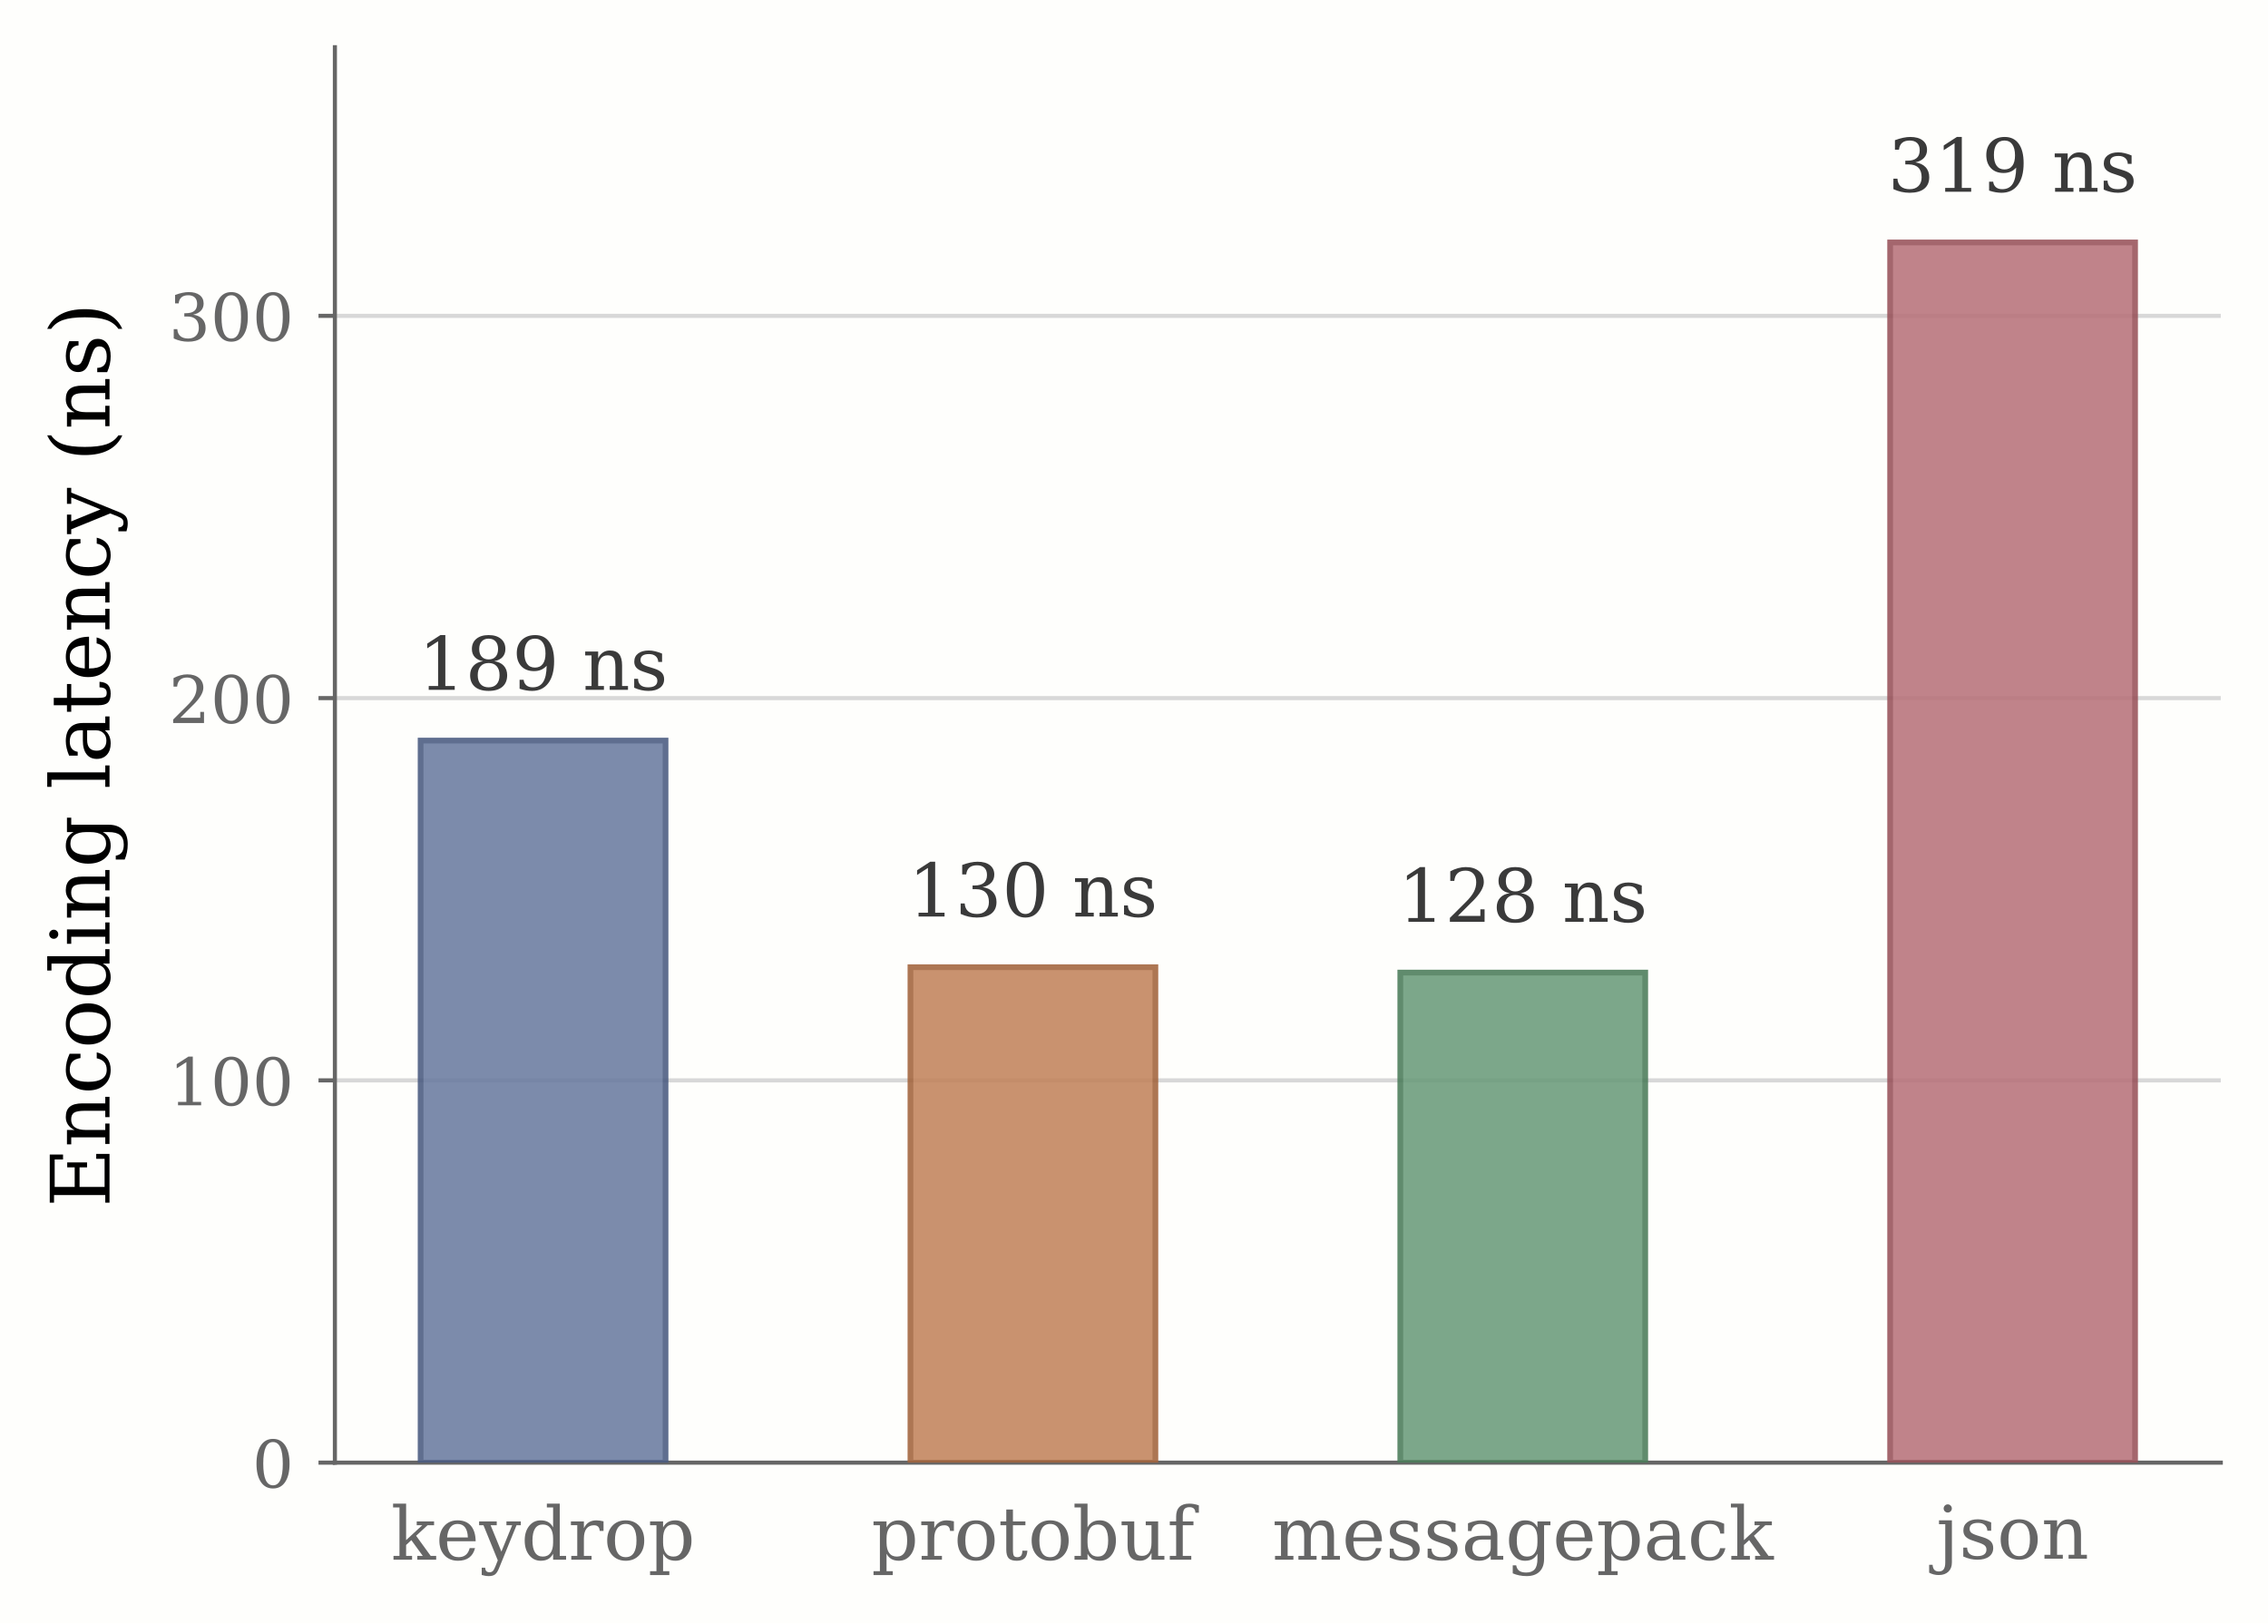
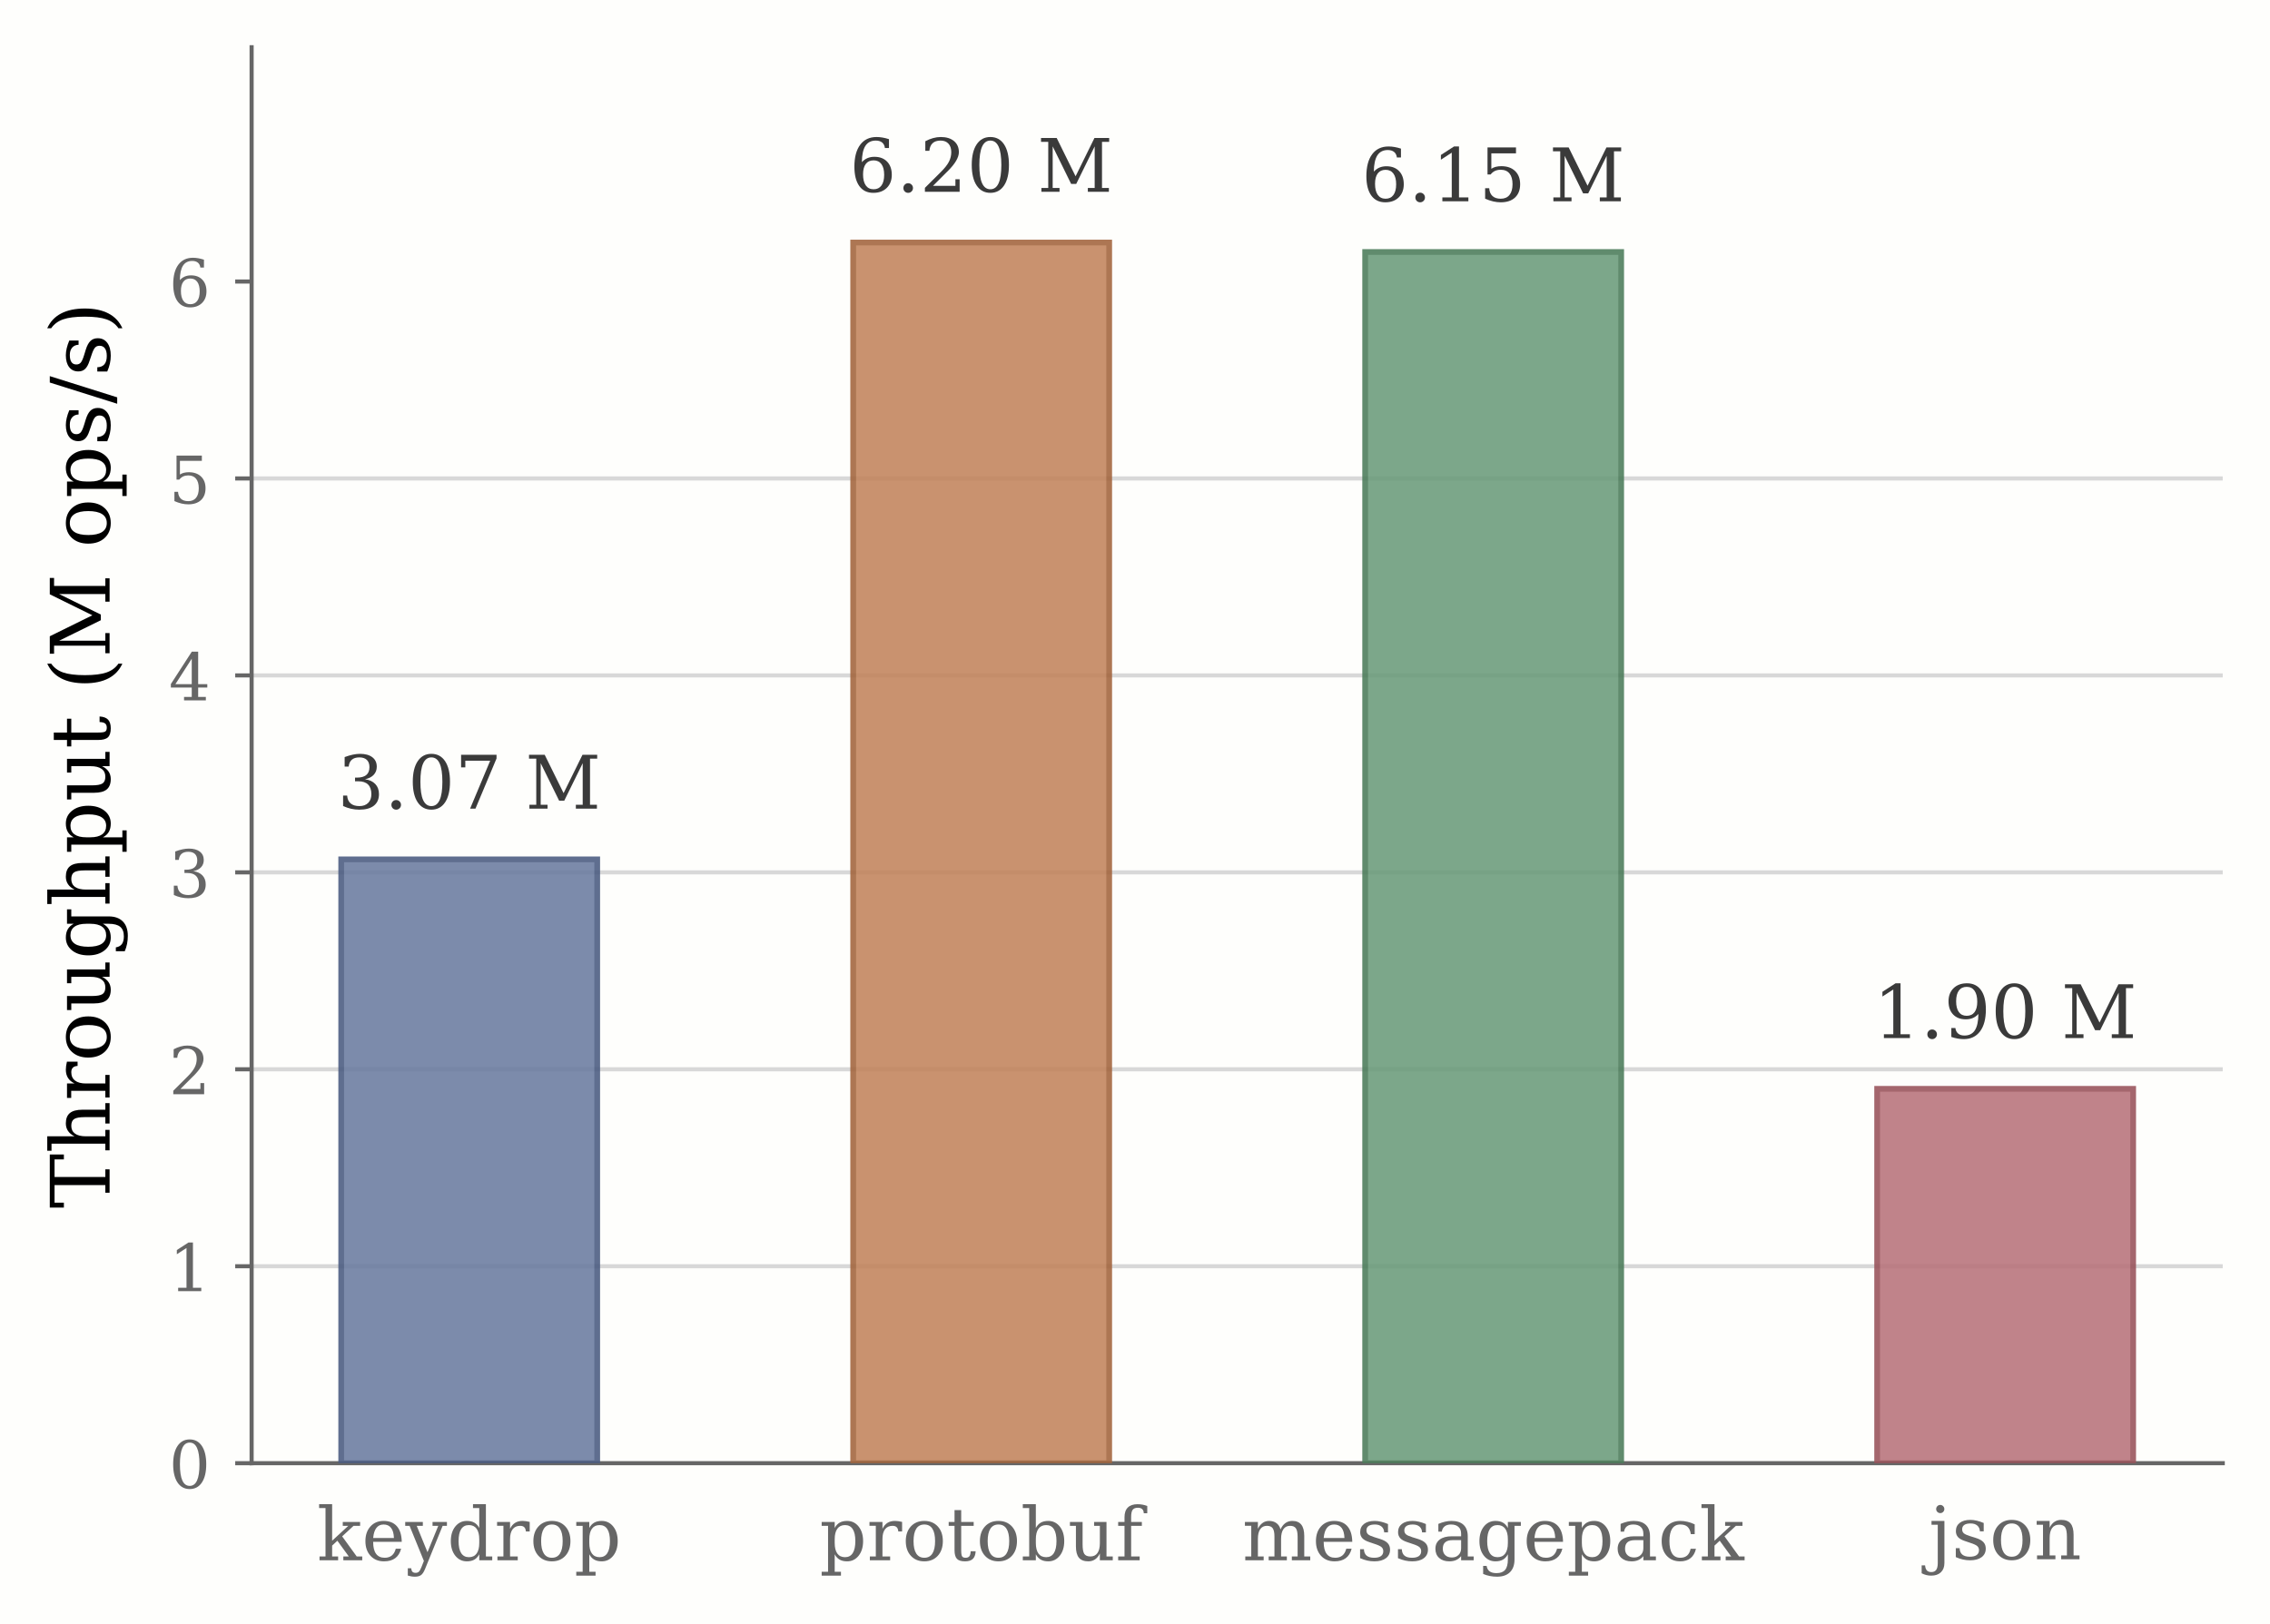
- <svg xmlns="http://www.w3.org/2000/svg" xmlns:xlink="http://www.w3.org/1999/xlink" width="276.65pt" height="197.998pt" viewBox="0 0 276.65 197.998" version="1.1">
+ <svg xmlns="http://www.w3.org/2000/svg" xmlns:xlink="http://www.w3.org/1999/xlink" width="276.7pt" height="197.998pt" viewBox="0 0 276.7 197.998" version="1.1">
  <defs>
    <style type="text/css">*{stroke-linejoin: round; stroke-linecap: butt}</style>
  </defs>
  <g id="figure_1">
    <g id="patch_1">
-       <path d="M 0 197.998  L 276.65 197.998  L 276.65 0  L 0 0  z " style="fill: #fefefc" />
+       <path d="M 0 197.998  L 276.7 197.998  L 276.7 0  L 0 0  z " style="fill: #fefefc" />
    </g>
    <g id="axes_1">
      <g id="patch_2">
-         <path d="M 40.85 178.4  L 270.89 178.4  L 270.89 5.76  L 40.85 5.76  z " style="fill: #fefefc" />
+         <path d="M 30.67 178.4  L 270.94 178.4  L 270.94 5.76  L 30.67 5.76  z " style="fill: #fefefc" />
      </g>
      <g id="line2d_1">
-         <path d="M 40.85 131.775  L 270.89 131.775  " clip-path="url(#pc369630a84)" style="fill: none; stroke: #d8d8d8; stroke-width: 0.5; stroke-linecap: square" />
+         <path d="M 30.67 154.388  L 270.94 154.388  " clip-path="url(#p19c4e12a47)" style="fill: none; stroke: #d8d8d8; stroke-width: 0.5; stroke-linecap: square" />
      </g>
      <g id="line2d_2">
-         <path d="M 40.85 85.15  L 270.89 85.15  " clip-path="url(#pc369630a84)" style="fill: none; stroke: #d8d8d8; stroke-width: 0.5; stroke-linecap: square" />
+         <path d="M 30.67 130.375  L 270.94 130.375  " clip-path="url(#p19c4e12a47)" style="fill: none; stroke: #d8d8d8; stroke-width: 0.5; stroke-linecap: square" />
      </g>
      <g id="line2d_3">
-         <path d="M 40.85 38.524  L 270.89 38.524  " clip-path="url(#pc369630a84)" style="fill: none; stroke: #d8d8d8; stroke-width: 0.5; stroke-linecap: square" />
+         <path d="M 30.67 106.363  L 270.94 106.363  " clip-path="url(#p19c4e12a47)" style="fill: none; stroke: #d8d8d8; stroke-width: 0.5; stroke-linecap: square" />
+       </g>
+       <g id="line2d_4">
+         <path d="M 30.67 82.35  L 270.94 82.35  " clip-path="url(#p19c4e12a47)" style="fill: none; stroke: #d8d8d8; stroke-width: 0.5; stroke-linecap: square" />
+       </g>
+       <g id="line2d_5">
+         <path d="M 30.67 58.338  L 270.94 58.338  " clip-path="url(#p19c4e12a47)" style="fill: none; stroke: #d8d8d8; stroke-width: 0.5; stroke-linecap: square" />
      </g>
      <g id="matplotlib.axis_1">
        <g id="xtick_1">
-           <g id="line2d_4" />
+           <g id="line2d_6" />
          <g id="text_1">
-             <g style="fill: #666666" transform="translate(47.69028 190.2386) scale(0.09 -0.09)">
+             <g style="fill: #666666" transform="translate(38.63956 190.2386) scale(0.09 -0.09)">
              <defs>
                <path id="DejaVuSerif-6b" d="M 1831 0  L 219 0  L 219 331  L 738 331  L 738 4531  L 184 4531  L 184 4863  L 1313 4863  L 1313 1697  L 2713 2988  L 2234 2988  L 2234 3322  L 3738 3322  L 3738 2988  L 3169 2988  L 2181 2075  L 3444 331  L 3922 331  L 3922 0  L 2284 0  L 2284 331  L 2759 331  L 1766 1697  L 1313 1275  L 1313 331  L 1831 331  L 1831 0  z " transform="scale(0.015625)" />
                <path id="DejaVuSerif-65" d="M 3469 1600  L 991 1600  L 991 1575  Q 991 903 1244 561  Q 1497 219 1991 219  Q 2369 219 2611 417  Q 2853 616 2950 1006  L 3413 1006  Q 3275 459 2904 184  Q 2534 -91 1931 -91  Q 1203 -91 761 389  Q 319 869 319 1663  Q 319 2450 753 2931  Q 1188 3413 1894 3413  Q 2647 3413 3050 2948  Q 3453 2484 3469 1600  z M 2791 1931  Q 2772 2513 2545 2808  Q 2319 3103 1894 3103  Q 1497 3103 1269 2806  Q 1041 2509 991 1931  L 2791 1931  z " transform="scale(0.015625)" />
                <path id="DejaVuSerif-79" d="M 1381 -609  L 1600 -56  L 359 2988  L -19 2988  L -19 3322  L 1509 3322  L 1509 2988  L 978 2988  L 1913 703  L 2847 2988  L 2350 2988  L 2350 3322  L 3597 3322  L 3597 2988  L 3225 2988  L 1703 -750  Q 1547 -1138 1356 -1280  Q 1166 -1422 819 -1422  Q 672 -1422 517 -1397  Q 363 -1372 206 -1325  L 206 -691  L 500 -691  Q 519 -903 608 -995  Q 697 -1088 884 -1088  Q 1056 -1088 1161 -992  Q 1266 -897 1381 -609  z " transform="scale(0.015625)" />
                <path id="DejaVuSerif-64" d="M 3359 331  L 3909 331  L 3909 0  L 2784 0  L 2784 519  Q 2616 206 2355 57  Q 2094 -91 1709 -91  Q 1097 -91 708 395  Q 319 881 319 1663  Q 319 2444 706 2928  Q 1094 3413 1709 3413  Q 2094 3413 2355 3264  Q 2616 3116 2784 2803  L 2784 4531  L 2241 4531  L 2241 4863  L 3359 4863  L 3359 331  z M 2784 1497  L 2784 1825  Q 2784 2422 2554 2737  Q 2325 3053 1888 3053  Q 1444 3053 1217 2703  Q 991 2353 991 1663  Q 991 975 1217 622  Q 1444 269 1888 269  Q 2325 269 2554 583  Q 2784 897 2784 1497  z " transform="scale(0.015625)" />
                <path id="DejaVuSerif-72" d="M 3059 3328  L 3059 2497  L 2728 2497  Q 2713 2744 2591 2866  Q 2469 2988 2234 2988  Q 1809 2988 1582 2694  Q 1356 2400 1356 1850  L 1356 331  L 2022 331  L 2022 0  L 263 0  L 263 331  L 781 331  L 781 2994  L 231 2994  L 231 3322  L 1356 3322  L 1356 2731  Q 1525 3078 1790 3245  Q 2056 3413 2438 3413  Q 2578 3413 2733 3391  Q 2888 3369 3059 3328  z " transform="scale(0.015625)" />
                <path id="DejaVuSerif-6f" d="M 1925 219  Q 2388 219 2623 584  Q 2859 950 2859 1663  Q 2859 2375 2623 2739  Q 2388 3103 1925 3103  Q 1463 3103 1227 2739  Q 991 2375 991 1663  Q 991 950 1228 584  Q 1466 219 1925 219  z M 1925 -91  Q 1200 -91 759 389  Q 319 869 319 1663  Q 319 2456 758 2934  Q 1197 3413 1925 3413  Q 2653 3413 3092 2934  Q 3531 2456 3531 1663  Q 3531 869 3092 389  Q 2653 -91 1925 -91  z " transform="scale(0.015625)" />
                <path id="DejaVuSerif-70" d="M 1313 1825  L 1313 1497  Q 1313 897 1542 583  Q 1772 269 2209 269  Q 2650 269 2876 622  Q 3103 975 3103 1663  Q 3103 2353 2876 2703  Q 2650 3053 2209 3053  Q 1772 3053 1542 2737  Q 1313 2422 1313 1825  z M 738 2988  L 184 2988  L 184 3322  L 1313 3322  L 1313 2803  Q 1481 3116 1742 3264  Q 2003 3413 2388 3413  Q 3000 3413 3387 2928  Q 3775 2444 3775 1663  Q 3775 881 3387 395  Q 3000 -91 2388 -91  Q 2003 -91 1742 57  Q 1481 206 1313 519  L 1313 -997  L 1856 -997  L 1856 -1331  L 184 -1331  L 184 -997  L 738 -997  L 738 2988  z " transform="scale(0.015625)" />
              </defs>
              <use xlink:href="#DejaVuSerif-6b" />
              <use xlink:href="#DejaVuSerif-65" transform="translate(60.5957 0)" />
              <use xlink:href="#DejaVuSerif-79" transform="translate(119.7754 0)" />
              <use xlink:href="#DejaVuSerif-64" transform="translate(176.2695 0)" />
              <use xlink:href="#DejaVuSerif-72" transform="translate(240.2832 0)" />
              <use xlink:href="#DejaVuSerif-6f" transform="translate(288.0859 0)" />
              <use xlink:href="#DejaVuSerif-70" transform="translate(348.291 0)" />
            </g>
          </g>
        </g>
        <g id="xtick_2">
-           <g id="line2d_5" />
+           <g id="line2d_7" />
          <g id="text_2">
-             <g style="fill: #666666" transform="translate(106.292 190.2386) scale(0.09 -0.09)">
+             <g style="fill: #666666" transform="translate(99.89845 190.2386) scale(0.09 -0.09)">
              <defs>
                <path id="DejaVuSerif-74" d="M 691 2988  L 184 2988  L 184 3322  L 691 3322  L 691 4353  L 1269 4353  L 1269 3322  L 2350 3322  L 2350 2988  L 1269 2988  L 1269 878  Q 1269 456 1350 337  Q 1431 219 1650 219  Q 1875 219 1978 351  Q 2081 484 2088 781  L 2522 781  Q 2497 328 2275 118  Q 2053 -91 1600 -91  Q 1103 -91 897 129  Q 691 350 691 878  L 691 2988  z " transform="scale(0.015625)" />
                <path id="DejaVuSerif-62" d="M 738 331  L 738 4531  L 184 4531  L 184 4863  L 1313 4863  L 1313 2803  Q 1481 3116 1742 3264  Q 2003 3413 2388 3413  Q 3000 3413 3387 2928  Q 3775 2444 3775 1663  Q 3775 881 3387 395  Q 3000 -91 2388 -91  Q 2003 -91 1742 57  Q 1481 206 1313 519  L 1313 0  L 184 0  L 184 331  L 738 331  z M 1313 1497  Q 1313 897 1542 583  Q 1772 269 2209 269  Q 2650 269 2876 622  Q 3103 975 3103 1663  Q 3103 2353 2876 2703  Q 2650 3053 2209 3053  Q 1772 3053 1542 2737  Q 1313 2422 1313 1825  L 1313 1497  z " transform="scale(0.015625)" />
                <path id="DejaVuSerif-75" d="M 2266 3322  L 3341 3322  L 3341 331  L 3884 331  L 3884 0  L 2766 0  L 2766 588  Q 2606 256 2353 82  Q 2100 -91 1766 -91  Q 1213 -91 952 223  Q 691 538 691 1209  L 691 2988  L 172 2988  L 172 3322  L 1269 3322  L 1269 1388  Q 1269 781 1417 556  Q 1566 331 1947 331  Q 2347 331 2556 625  Q 2766 919 2766 1478  L 2766 2988  L 2266 2988  L 2266 3322  z " transform="scale(0.015625)" />
                <path id="DejaVuSerif-66" d="M 2753 4078  L 2450 4078  Q 2447 4313 2317 4434  Q 2188 4556 1941 4556  Q 1619 4556 1487 4379  Q 1356 4203 1356 3750  L 1356 3322  L 2284 3322  L 2284 2988  L 1356 2988  L 1356 331  L 2094 331  L 2094 0  L 231 0  L 231 331  L 781 331  L 781 2988  L 231 2988  L 231 3322  L 781 3322  L 781 3738  Q 781 4294 1070 4578  Q 1359 4863 1919 4863  Q 2128 4863 2337 4825  Q 2547 4788 2753 4709  L 2753 4078  z " transform="scale(0.015625)" />
              </defs>
              <use xlink:href="#DejaVuSerif-70" />
              <use xlink:href="#DejaVuSerif-72" transform="translate(64.01367 0)" />
              <use xlink:href="#DejaVuSerif-6f" transform="translate(111.8164 0)" />
              <use xlink:href="#DejaVuSerif-74" transform="translate(172.0215 0)" />
              <use xlink:href="#DejaVuSerif-6f" transform="translate(212.207 0)" />
              <use xlink:href="#DejaVuSerif-62" transform="translate(272.4121 0)" />
              <use xlink:href="#DejaVuSerif-75" transform="translate(336.4258 0)" />
              <use xlink:href="#DejaVuSerif-66" transform="translate(400.8301 0)" />
            </g>
          </g>
        </g>
        <g id="xtick_3">
-           <g id="line2d_6" />
+           <g id="line2d_8" />
          <g id="text_3">
-             <g style="fill: #666666" transform="translate(155.159 190.2386) scale(0.09 -0.09)">
+             <g style="fill: #666666" transform="translate(151.4226 190.2386) scale(0.09 -0.09)">
              <defs>
                <path id="DejaVuSerif-6d" d="M 3316 2675  Q 3481 3041 3739 3227  Q 3997 3413 4341 3413  Q 4863 3413 5119 3089  Q 5375 2766 5375 2113  L 5375 331  L 5894 331  L 5894 0  L 4300 0  L 4300 331  L 4800 331  L 4800 2047  Q 4800 2556 4650 2772  Q 4500 2988 4153 2988  Q 3769 2988 3567 2697  Q 3366 2406 3366 1850  L 3366 331  L 3866 331  L 3866 0  L 2291 0  L 2291 331  L 2791 331  L 2791 2069  Q 2791 2566 2641 2777  Q 2491 2988 2144 2988  Q 1759 2988 1557 2697  Q 1356 2406 1356 1850  L 1356 331  L 1856 331  L 1856 0  L 263 0  L 263 331  L 781 331  L 781 2994  L 231 2994  L 231 3322  L 1356 3322  L 1356 2731  Q 1516 3063 1762 3238  Q 2009 3413 2322 3413  Q 2709 3413 2968 3220  Q 3228 3028 3316 2675  z " transform="scale(0.015625)" />
                <path id="DejaVuSerif-73" d="M 359 184  L 359 959  L 691 959  Q 703 588 923 403  Q 1144 219 1575 219  Q 1963 219 2166 364  Q 2369 509 2369 788  Q 2369 1006 2220 1140  Q 2072 1275 1594 1428  L 1178 1569  Q 750 1706 558 1912  Q 366 2119 366 2438  Q 366 2894 700 3153  Q 1034 3413 1625 3413  Q 1888 3413 2178 3344  Q 2469 3275 2778 3144  L 2778 2419  L 2447 2419  Q 2434 2741 2221 2922  Q 2009 3103 1644 3103  Q 1281 3103 1095 2975  Q 909 2847 909 2591  Q 909 2381 1050 2254  Q 1191 2128 1613 1997  L 2069 1856  Q 2541 1709 2748 1489  Q 2956 1269 2956 922  Q 2956 450 2595 179  Q 2234 -91 1600 -91  Q 1278 -91 972 -22  Q 666 47 359 184  z " transform="scale(0.015625)" />
                <path id="DejaVuSerif-61" d="M 2547 1044  L 2547 1747  L 1806 1747  Q 1378 1747 1168 1562  Q 959 1378 959 997  Q 959 650 1171 447  Q 1384 244 1747 244  Q 2106 244 2326 466  Q 2547 688 2547 1044  z M 3122 2075  L 3122 331  L 3634 331  L 3634 0  L 2547 0  L 2547 359  Q 2356 128 2106 18  Q 1856 -91 1522 -91  Q 969 -91 644 203  Q 319 497 319 997  Q 319 1513 691 1797  Q 1063 2081 1741 2081  L 2547 2081  L 2547 2309  Q 2547 2688 2317 2895  Q 2088 3103 1672 3103  Q 1328 3103 1125 2947  Q 922 2791 872 2484  L 575 2484  L 575 3156  Q 875 3284 1158 3348  Q 1441 3413 1709 3413  Q 2400 3413 2761 3070  Q 3122 2728 3122 2075  z " transform="scale(0.015625)" />
                <path id="DejaVuSerif-67" d="M 3359 2988  L 3359 72  Q 3359 -644 2965 -1033  Q 2572 -1422 1844 -1422  Q 1516 -1422 1216 -1362  Q 916 -1303 641 -1184  L 641 -488  L 941 -488  Q 997 -813 1206 -963  Q 1416 -1113 1806 -1113  Q 2313 -1113 2548 -827  Q 2784 -541 2784 72  L 2784 519  Q 2616 206 2355 57  Q 2094 -91 1709 -91  Q 1097 -91 708 395  Q 319 881 319 1663  Q 319 2444 706 2928  Q 1094 3413 1709 3413  Q 2094 3413 2355 3264  Q 2616 3116 2784 2803  L 2784 3322  L 3909 3322  L 3909 2988  L 3359 2988  z M 2784 1825  Q 2784 2422 2554 2737  Q 2325 3053 1888 3053  Q 1444 3053 1217 2703  Q 991 2353 991 1663  Q 991 975 1217 622  Q 1444 269 1888 269  Q 2325 269 2554 583  Q 2784 897 2784 1497  L 2784 1825  z " transform="scale(0.015625)" />
                <path id="DejaVuSerif-63" d="M 3291 997  Q 3169 466 2822 187  Q 2475 -91 1925 -91  Q 1200 -91 759 389  Q 319 869 319 1663  Q 319 2459 759 2936  Q 1200 3413 1925 3413  Q 2241 3413 2553 3339  Q 2866 3266 3181 3116  L 3181 2266  L 2847 2266  Q 2781 2703 2561 2903  Q 2341 3103 1931 3103  Q 1466 3103 1228 2742  Q 991 2381 991 1663  Q 991 944 1227 581  Q 1463 219 1931 219  Q 2303 219 2525 412  Q 2747 606 2828 997  L 3291 997  z " transform="scale(0.015625)" />
              </defs>
              <use xlink:href="#DejaVuSerif-6d" />
              <use xlink:href="#DejaVuSerif-65" transform="translate(94.82422 0)" />
              <use xlink:href="#DejaVuSerif-73" transform="translate(154.0039 0)" />
              <use xlink:href="#DejaVuSerif-73" transform="translate(205.3223 0)" />
              <use xlink:href="#DejaVuSerif-61" transform="translate(256.6406 0)" />
              <use xlink:href="#DejaVuSerif-67" transform="translate(316.2598 0)" />
              <use xlink:href="#DejaVuSerif-65" transform="translate(380.2734 0)" />
              <use xlink:href="#DejaVuSerif-70" transform="translate(439.4531 0)" />
              <use xlink:href="#DejaVuSerif-61" transform="translate(503.4668 0)" />
              <use xlink:href="#DejaVuSerif-63" transform="translate(563.0859 0)" />
              <use xlink:href="#DejaVuSerif-6b" transform="translate(619.0918 0)" />
            </g>
          </g>
        </g>
        <g id="xtick_4">
-           <g id="line2d_7" />
+           <g id="line2d_9" />
          <g id="text_4">
-             <g style="fill: #666666" transform="translate(236.1848 190.1106) scale(0.09 -0.09)">
+             <g style="fill: #666666" transform="translate(235.1055 190.1106) scale(0.09 -0.09)">
              <defs>
                <path id="DejaVuSerif-6a" d="M 641 4353  Q 641 4497 745 4603  Q 850 4709 997 4709  Q 1141 4709 1245 4603  Q 1350 4497 1350 4353  Q 1350 4206 1248 4103  Q 1147 4000 997 4000  Q 850 4000 745 4103  Q 641 4206 641 4353  z M 781 2988  L 238 2988  L 238 3322  L 1356 3322  L 1356 -325  Q 1356 -838 1051 -1130  Q 747 -1422 213 -1422  Q -13 -1422 -217 -1370  Q -422 -1319 -616 -1216  L -616 -531  L -319 -531  Q -297 -831 -164 -972  Q -31 -1113 225 -1113  Q 509 -1113 645 -920  Q 781 -728 781 -325  L 781 2988  z " transform="scale(0.015625)" />
                <path id="DejaVuSerif-6e" d="M 263 0  L 263 331  L 781 331  L 781 2988  L 231 2988  L 231 3322  L 1356 3322  L 1356 2731  Q 1516 3069 1770 3241  Q 2025 3413 2363 3413  Q 2913 3413 3172 3097  Q 3431 2781 3431 2113  L 3431 331  L 3944 331  L 3944 0  L 2356 0  L 2356 331  L 2853 331  L 2853 1931  Q 2853 2541 2703 2767  Q 2553 2994 2175 2994  Q 1775 2994 1565 2701  Q 1356 2409 1356 1850  L 1356 331  L 1856 331  L 1856 0  L 263 0  z " transform="scale(0.015625)" />
              </defs>
              <use xlink:href="#DejaVuSerif-6a" />
              <use xlink:href="#DejaVuSerif-73" transform="translate(31.00586 0)" />
              <use xlink:href="#DejaVuSerif-6f" transform="translate(82.32422 0)" />
              <use xlink:href="#DejaVuSerif-6e" transform="translate(142.5293 0)" />
            </g>
          </g>
        </g>
      </g>
      <g id="matplotlib.axis_2">
        <g id="ytick_1">
-           <g id="line2d_8">
+           <g id="line2d_10">
            <defs>
-               <path id="mee07b5c91d" d="M 0 0  L -2 0  " style="stroke: #666666; stroke-width: 0.5" />
+               <path id="m093cfd6001" d="M 0 0  L -2 0  " style="stroke: #666666; stroke-width: 0.5" />
            </defs>
            <g>
-               <use xlink:href="#mee07b5c91d" x="40.85" y="178.4" style="fill: #666666; stroke: #666666; stroke-width: 0.5" />
+               <use xlink:href="#m093cfd6001" x="30.67" y="178.4" style="fill: #666666; stroke: #666666; stroke-width: 0.5" />
            </g>
          </g>
          <g id="text_5">
-             <g style="fill: #666666" transform="translate(30.76031 181.4394) scale(0.08 -0.08)">
+             <g style="fill: #666666" transform="translate(20.58031 181.4394) scale(0.08 -0.08)">
              <defs>
                <path id="DejaVuSerif-30" d="M 2034 219  Q 2513 219 2750 744  Q 2988 1269 2988 2328  Q 2988 3391 2750 3916  Q 2513 4441 2034 4441  Q 1556 4441 1318 3916  Q 1081 3391 1081 2328  Q 1081 1269 1318 744  Q 1556 219 2034 219  z M 2034 -91  Q 1275 -91 848 546  Q 422 1184 422 2328  Q 422 3475 848 4112  Q 1275 4750 2034 4750  Q 2797 4750 3222 4112  Q 3647 3475 3647 2328  Q 3647 1184 3222 546  Q 2797 -91 2034 -91  z " transform="scale(0.015625)" />
              </defs>
              <use xlink:href="#DejaVuSerif-30" />
            </g>
          </g>
        </g>
        <g id="ytick_2">
-           <g id="line2d_9">
-             <g>
-               <use xlink:href="#mee07b5c91d" x="40.85" y="131.775" style="fill: #666666; stroke: #666666; stroke-width: 0.5" />
+           <g id="line2d_11">
+             <g>
+               <use xlink:href="#m093cfd6001" x="30.67" y="154.388" style="fill: #666666; stroke: #666666; stroke-width: 0.5" />
            </g>
          </g>
          <g id="text_6">
-             <g style="fill: #666666" transform="translate(20.58031 134.8142) scale(0.08 -0.08)">
+             <g style="fill: #666666" transform="translate(20.58031 157.427) scale(0.08 -0.08)">
              <defs>
                <path id="DejaVuSerif-31" d="M 909 0  L 909 331  L 1722 331  L 1722 4213  L 781 3603  L 781 4013  L 1919 4750  L 2350 4750  L 2350 331  L 3163 331  L 3163 0  L 909 0  z " transform="scale(0.015625)" />
              </defs>
              <use xlink:href="#DejaVuSerif-31" />
-               <use xlink:href="#DejaVuSerif-30" transform="translate(63.62305 0)" />
-               <use xlink:href="#DejaVuSerif-30" transform="translate(127.2461 0)" />
            </g>
          </g>
        </g>
        <g id="ytick_3">
-           <g id="line2d_10">
-             <g>
-               <use xlink:href="#mee07b5c91d" x="40.85" y="85.15" style="fill: #666666; stroke: #666666; stroke-width: 0.5" />
+           <g id="line2d_12">
+             <g>
+               <use xlink:href="#m093cfd6001" x="30.67" y="130.375" style="fill: #666666; stroke: #666666; stroke-width: 0.5" />
            </g>
          </g>
          <g id="text_7">
-             <g style="fill: #666666" transform="translate(20.58031 88.18901) scale(0.08 -0.08)">
+             <g style="fill: #666666" transform="translate(20.58031 133.4146) scale(0.08 -0.08)">
              <defs>
                <path id="DejaVuSerif-32" d="M 819 3553  L 469 3553  L 469 4384  Q 803 4563 1142 4656  Q 1481 4750 1806 4750  Q 2534 4750 2956 4397  Q 3378 4044 3378 3438  Q 3378 2753 2422 1800  Q 2347 1728 2309 1691  L 1131 513  L 3078 513  L 3078 1088  L 3444 1088  L 3444 0  L 434 0  L 434 341  L 1850 1753  Q 2319 2222 2519 2614  Q 2719 3006 2719 3438  Q 2719 3909 2473 4175  Q 2228 4441 1797 4441  Q 1350 4441 1106 4219  Q 863 3997 819 3553  z " transform="scale(0.015625)" />
              </defs>
              <use xlink:href="#DejaVuSerif-32" />
-               <use xlink:href="#DejaVuSerif-30" transform="translate(63.62305 0)" />
-               <use xlink:href="#DejaVuSerif-30" transform="translate(127.2461 0)" />
            </g>
          </g>
        </g>
        <g id="ytick_4">
-           <g id="line2d_11">
-             <g>
-               <use xlink:href="#mee07b5c91d" x="40.85" y="38.524" style="fill: #666666; stroke: #666666; stroke-width: 0.5" />
+           <g id="line2d_13">
+             <g>
+               <use xlink:href="#m093cfd6001" x="30.67" y="106.363" style="fill: #666666; stroke: #666666; stroke-width: 0.5" />
            </g>
          </g>
          <g id="text_8">
-             <g style="fill: #666666" transform="translate(20.58031 41.56382) scale(0.08 -0.08)">
+             <g style="fill: #666666" transform="translate(20.58031 109.4022) scale(0.08 -0.08)">
              <defs>
                <path id="DejaVuSerif-33" d="M 622 4469  Q 988 4606 1323 4678  Q 1659 4750 1953 4750  Q 2638 4750 3022 4454  Q 3406 4159 3406 3634  Q 3406 3213 3140 2930  Q 2875 2647 2388 2547  Q 2963 2466 3280 2130  Q 3597 1794 3597 1259  Q 3597 606 3158 257  Q 2719 -91 1894 -91  Q 1528 -91 1179 -12  Q 831 66 488 225  L 488 1131  L 838 1131  Q 869 681 1141 450  Q 1413 219 1906 219  Q 2384 219 2661 495  Q 2938 772 2938 1253  Q 2938 1803 2653 2086  Q 2369 2369 1819 2369  L 1522 2369  L 1522 2688  L 1678 2688  Q 2225 2688 2498 2914  Q 2772 3141 2772 3597  Q 2772 4006 2547 4223  Q 2322 4441 1900 4441  Q 1478 4441 1245 4241  Q 1013 4041 972 3647  L 622 3647  L 622 4469  z " transform="scale(0.015625)" />
              </defs>
              <use xlink:href="#DejaVuSerif-33" />
-               <use xlink:href="#DejaVuSerif-30" transform="translate(63.62305 0)" />
-               <use xlink:href="#DejaVuSerif-30" transform="translate(127.2461 0)" />
-             </g>
-           </g>
-         </g>
-         <g id="text_9">
-           <g transform="translate(13.35844 147.2417) rotate(-90) scale(0.1 -0.1)">
+             </g>
+           </g>
+         </g>
+         <g id="ytick_5">
+           <g id="line2d_14">
+             <g>
+               <use xlink:href="#m093cfd6001" x="30.67" y="82.35" style="fill: #666666; stroke: #666666; stroke-width: 0.5" />
+             </g>
+           </g>
+           <g id="text_9">
+             <g style="fill: #666666" transform="translate(20.58031 85.38985) scale(0.08 -0.08)">
+               <defs>
+                 <path id="DejaVuSerif-34" d="M 2234 1581  L 2234 4063  L 641 1581  L 2234 1581  z M 3609 0  L 1484 0  L 1484 331  L 2234 331  L 2234 1247  L 197 1247  L 197 1588  L 2241 4750  L 2859 4750  L 2859 1581  L 3750 1581  L 3750 1247  L 2859 1247  L 2859 331  L 3609 331  L 3609 0  z " transform="scale(0.015625)" />
+               </defs>
+               <use xlink:href="#DejaVuSerif-34" />
+             </g>
+           </g>
+         </g>
+         <g id="ytick_6">
+           <g id="line2d_15">
+             <g>
+               <use xlink:href="#m093cfd6001" x="30.67" y="58.338" style="fill: #666666; stroke: #666666; stroke-width: 0.5" />
+             </g>
+           </g>
+           <g id="text_10">
+             <g style="fill: #666666" transform="translate(20.58031 61.37747) scale(0.08 -0.08)">
+               <defs>
+                 <path id="DejaVuSerif-35" d="M 3219 4666  L 3219 4153  L 1081 4153  L 1081 2816  Q 1244 2928 1461 2984  Q 1678 3041 1947 3041  Q 2703 3041 3140 2622  Q 3578 2203 3578 1478  Q 3578 738 3136 323  Q 2694 -91 1894 -91  Q 1572 -91 1234 -12  Q 897 66 544 225  L 544 1131  L 897 1131  Q 925 688 1179 453  Q 1434 219 1894 219  Q 2388 219 2653 544  Q 2919 869 2919 1478  Q 2919 2084 2655 2407  Q 2391 2731 1894 2731  Q 1613 2731 1398 2631  Q 1184 2531 1019 2322  L 750 2322  L 750 4666  L 3219 4666  z " transform="scale(0.015625)" />
+               </defs>
+               <use xlink:href="#DejaVuSerif-35" />
+             </g>
+           </g>
+         </g>
+         <g id="ytick_7">
+           <g id="line2d_16">
+             <g>
+               <use xlink:href="#m093cfd6001" x="30.67" y="34.326" style="fill: #666666; stroke: #666666; stroke-width: 0.5" />
+             </g>
+           </g>
+           <g id="text_11">
+             <g style="fill: #666666" transform="translate(20.58031 37.36509) scale(0.08 -0.08)">
+               <defs>
+                 <path id="DejaVuSerif-36" d="M 2094 219  Q 2534 219 2771 542  Q 3009 866 3009 1472  Q 3009 2078 2771 2401  Q 2534 2725 2094 2725  Q 1647 2725 1412 2412  Q 1178 2100 1178 1509  Q 1178 888 1415 553  Q 1653 219 2094 219  z M 1075 2569  Q 1288 2803 1556 2918  Q 1825 3034 2163 3034  Q 2859 3034 3264 2615  Q 3669 2197 3669 1472  Q 3669 763 3233 336  Q 2797 -91 2069 -91  Q 1278 -91 853 498  Q 428 1088 428 2181  Q 428 3406 931 4078  Q 1434 4750 2350 4750  Q 2597 4750 2869 4703  Q 3141 4656 3425 4563  L 3425 3794  L 3072 3794  Q 3034 4109 2831 4275  Q 2628 4441 2284 4441  Q 1678 4441 1381 3981  Q 1084 3522 1075 2569  z " transform="scale(0.015625)" />
+               </defs>
+               <use xlink:href="#DejaVuSerif-36" />
+             </g>
+           </g>
+         </g>
+         <g id="text_12">
+           <g transform="translate(13.35844 147.3331) rotate(-90) scale(0.1 -0.1)">
            <defs>
-               <path id="DejaVuSerif-45" d="M 353 0  L 353 331  L 947 331  L 947 4331  L 353 4331  L 353 4666  L 4109 4666  L 4109 3628  L 3725 3628  L 3725 4281  L 1581 4281  L 1581 2719  L 3109 2719  L 3109 3303  L 3494 3303  L 3494 1753  L 3109 1753  L 3109 2338  L 1581 2338  L 1581 384  L 3775 384  L 3775 1038  L 4159 1038  L 4159 0  L 353 0  z " transform="scale(0.015625)" />
-               <path id="DejaVuSerif-69" d="M 622 4353  Q 622 4497 726 4603  Q 831 4709 978 4709  Q 1122 4709 1226 4603  Q 1331 4497 1331 4353  Q 1331 4206 1228 4103  Q 1125 4000 978 4000  Q 831 4000 726 4103  Q 622 4206 622 4353  z M 1356 331  L 1900 331  L 1900 0  L 231 0  L 231 331  L 781 331  L 781 2988  L 231 2988  L 231 3322  L 1356 3322  L 1356 331  z " transform="scale(0.015625)" />
+               <path id="DejaVuSerif-54" d="M 1222 0  L 1222 331  L 1819 331  L 1819 4294  L 447 4294  L 447 3566  L 63 3566  L 63 4666  L 4206 4666  L 4206 3566  L 3822 3566  L 3822 4294  L 2450 4294  L 2450 331  L 3047 331  L 3047 0  L 1222 0  z " transform="scale(0.015625)" />
+               <path id="DejaVuSerif-68" d="M 263 0  L 263 331  L 781 331  L 781 4531  L 231 4531  L 231 4863  L 1356 4863  L 1356 2731  Q 1516 3069 1770 3241  Q 2025 3413 2363 3413  Q 2913 3413 3172 3097  Q 3431 2781 3431 2113  L 3431 331  L 3944 331  L 3944 0  L 2356 0  L 2356 331  L 2853 331  L 2853 1931  Q 2853 2541 2704 2764  Q 2556 2988 2175 2988  Q 1775 2988 1565 2697  Q 1356 2406 1356 1850  L 1356 331  L 1856 331  L 1856 0  L 263 0  z " transform="scale(0.015625)" />
              <path id="DejaVuSerif-20" transform="scale(0.015625)" />
-               <path id="DejaVuSerif-6c" d="M 1313 331  L 1856 331  L 1856 0  L 184 0  L 184 331  L 738 331  L 738 4531  L 184 4531  L 184 4863  L 1313 4863  L 1313 331  z " transform="scale(0.015625)" />
              <path id="DejaVuSerif-28" d="M 2041 -997  Q 1281 -656 893 83  Q 506 822 506 1931  Q 506 3044 893 3783  Q 1281 4522 2041 4863  L 2041 4556  Q 1559 4225 1350 3623  Q 1141 3022 1141 1931  Q 1141 844 1350 242  Q 1559 -359 2041 -691  L 2041 -997  z " transform="scale(0.015625)" />
+               <path id="DejaVuSerif-4d" d="M 353 0  L 353 331  L 947 331  L 947 4331  L 319 4331  L 319 4666  L 1678 4666  L 3316 1344  L 4953 4666  L 6228 4666  L 6228 4331  L 5606 4331  L 5606 331  L 6203 331  L 6203 0  L 4378 0  L 4378 331  L 4972 331  L 4972 3938  L 3372 684  L 2931 684  L 1331 3938  L 1331 331  L 1925 331  L 1925 0  L 353 0  z " transform="scale(0.015625)" />
+               <path id="DejaVuSerif-2f" d="M 1656 4666  L 2156 4666  L 500 -594  L 0 -594  L 1656 4666  z " transform="scale(0.015625)" />
              <path id="DejaVuSerif-29" d="M 453 -997  L 453 -691  Q 934 -359 1145 242  Q 1356 844 1356 1931  Q 1356 3022 1145 3623  Q 934 4225 453 4556  L 453 4863  Q 1216 4522 1603 3783  Q 1991 3044 1991 1931  Q 1991 822 1603 83  Q 1216 -656 453 -997  z " transform="scale(0.015625)" />
            </defs>
-             <use xlink:href="#DejaVuSerif-45" />
-             <use xlink:href="#DejaVuSerif-6e" transform="translate(72.99805 0)" />
-             <use xlink:href="#DejaVuSerif-63" transform="translate(137.4023 0)" />
-             <use xlink:href="#DejaVuSerif-6f" transform="translate(193.4082 0)" />
-             <use xlink:href="#DejaVuSerif-64" transform="translate(253.6133 0)" />
-             <use xlink:href="#DejaVuSerif-69" transform="translate(317.627 0)" />
-             <use xlink:href="#DejaVuSerif-6e" transform="translate(349.6094 0)" />
-             <use xlink:href="#DejaVuSerif-67" transform="translate(414.0137 0)" />
-             <use xlink:href="#DejaVuSerif-20" transform="translate(478.0273 0)" />
-             <use xlink:href="#DejaVuSerif-6c" transform="translate(509.8145 0)" />
-             <use xlink:href="#DejaVuSerif-61" transform="translate(541.7969 0)" />
-             <use xlink:href="#DejaVuSerif-74" transform="translate(601.416 0)" />
-             <use xlink:href="#DejaVuSerif-65" transform="translate(641.6016 0)" />
-             <use xlink:href="#DejaVuSerif-6e" transform="translate(700.7812 0)" />
-             <use xlink:href="#DejaVuSerif-63" transform="translate(765.1855 0)" />
-             <use xlink:href="#DejaVuSerif-79" transform="translate(821.1914 0)" />
-             <use xlink:href="#DejaVuSerif-20" transform="translate(877.6855 0)" />
-             <use xlink:href="#DejaVuSerif-28" transform="translate(909.4727 0)" />
-             <use xlink:href="#DejaVuSerif-6e" transform="translate(948.4863 0)" />
-             <use xlink:href="#DejaVuSerif-73" transform="translate(1012.891 0)" />
-             <use xlink:href="#DejaVuSerif-29" transform="translate(1064.209 0)" />
+             <use xlink:href="#DejaVuSerif-54" />
+             <use xlink:href="#DejaVuSerif-68" transform="translate(66.69922 0)" />
+             <use xlink:href="#DejaVuSerif-72" transform="translate(131.1035 0)" />
+             <use xlink:href="#DejaVuSerif-6f" transform="translate(178.9062 0)" />
+             <use xlink:href="#DejaVuSerif-75" transform="translate(239.1113 0)" />
+             <use xlink:href="#DejaVuSerif-67" transform="translate(303.5156 0)" />
+             <use xlink:href="#DejaVuSerif-68" transform="translate(367.5293 0)" />
+             <use xlink:href="#DejaVuSerif-70" transform="translate(431.9336 0)" />
+             <use xlink:href="#DejaVuSerif-75" transform="translate(495.9473 0)" />
+             <use xlink:href="#DejaVuSerif-74" transform="translate(560.3516 0)" />
+             <use xlink:href="#DejaVuSerif-20" transform="translate(600.5371 0)" />
+             <use xlink:href="#DejaVuSerif-28" transform="translate(632.3242 0)" />
+             <use xlink:href="#DejaVuSerif-4d" transform="translate(671.3379 0)" />
+             <use xlink:href="#DejaVuSerif-20" transform="translate(773.7305 0)" />
+             <use xlink:href="#DejaVuSerif-6f" transform="translate(805.5176 0)" />
+             <use xlink:href="#DejaVuSerif-70" transform="translate(865.7227 0)" />
+             <use xlink:href="#DejaVuSerif-73" transform="translate(929.7363 0)" />
+             <use xlink:href="#DejaVuSerif-2f" transform="translate(981.0547 0)" />
+             <use xlink:href="#DejaVuSerif-73" transform="translate(1014.746 0)" />
+             <use xlink:href="#DejaVuSerif-29" transform="translate(1066.064 0)" />
          </g>
        </g>
      </g>
      <g id="patch_3">
-         <path d="M 40.85 178.4  L 40.85 5.76  " style="fill: none; stroke: #666666; stroke-width: 0.5; stroke-linejoin: miter; stroke-linecap: square" />
+         <path d="M 30.67 178.4  L 30.67 5.76  " style="fill: none; stroke: #666666; stroke-width: 0.5; stroke-linejoin: miter; stroke-linecap: square" />
      </g>
      <g id="patch_4">
-         <path d="M 40.85 178.4  L 270.89 178.4  " style="fill: none; stroke: #666666; stroke-width: 0.5; stroke-linejoin: miter; stroke-linecap: square" />
+         <path d="M 30.67 178.4  L 270.94 178.4  " style="fill: none; stroke: #666666; stroke-width: 0.5; stroke-linejoin: miter; stroke-linecap: square" />
      </g>
      <g id="patch_5">
-         <path d="M 51.307 178.4  L 81.182 178.4  L 81.182 90.33  L 51.307 90.33  z " clip-path="url(#pc369630a84)" style="fill: #6a7ba0; opacity: 0.88; stroke: #4a5b80; stroke-width: 0.7; stroke-linejoin: miter" />
-       </g>
-       <g id="text_10">
-         <g style="fill: #3a3a3a" transform="translate(51.01746 84.14197) scale(0.09 -0.09)">
+         <path d="M 41.592 178.4  L 72.796 178.4  L 72.796 104.778  L 41.592 104.778  z " clip-path="url(#p19c4e12a47)" style="fill: #6a7ba0; opacity: 0.88; stroke: #4a5b80; stroke-width: 0.7; stroke-linejoin: miter" />
+       </g>
+       <g id="text_13">
+         <g style="fill: #3a3a3a" transform="translate(41.13636 98.59073) scale(0.09 -0.09)">
          <defs>
-             <path id="DejaVuSerif-38" d="M 2981 1275  Q 2981 1775 2732 2051  Q 2484 2328 2034 2328  Q 1584 2328 1336 2051  Q 1088 1775 1088 1275  Q 1088 772 1336 495  Q 1584 219 2034 219  Q 2484 219 2732 495  Q 2981 772 2981 1275  z M 2853 3541  Q 2853 3966 2637 4203  Q 2422 4441 2034 4441  Q 1650 4441 1433 4203  Q 1216 3966 1216 3541  Q 1216 3113 1433 2875  Q 1650 2638 2034 2638  Q 2422 2638 2637 2875  Q 2853 3113 2853 3541  z M 2516 2484  Q 3047 2413 3344 2092  Q 3641 1772 3641 1275  Q 3641 619 3225 264  Q 2809 -91 2034 -91  Q 1263 -91 845 264  Q 428 619 428 1275  Q 428 1772 725 2092  Q 1022 2413 1556 2484  Q 1084 2569 832 2842  Q 581 3116 581 3541  Q 581 4103 968 4426  Q 1356 4750 2034 4750  Q 2713 4750 3100 4426  Q 3488 4103 3488 3541  Q 3488 3116 3236 2842  Q 2984 2569 2516 2484  z " transform="scale(0.015625)" />
+             <path id="DejaVuSerif-2e" d="M 603 325  Q 603 500 722 622  Q 841 744 1019 744  Q 1191 744 1312 622  Q 1434 500 1434 325  Q 1434 153 1312 31  Q 1191 -91 1019 -91  Q 841 -91 722 29  Q 603 150 603 325  z " transform="scale(0.015625)" />
+             <path id="DejaVuSerif-37" d="M 3609 4347  L 1784 0  L 1319 0  L 3059 4153  L 903 4153  L 903 3578  L 538 3578  L 538 4666  L 3609 4666  L 3609 4347  z " transform="scale(0.015625)" />
+           </defs>
+           <use xlink:href="#DejaVuSerif-33" />
+           <use xlink:href="#DejaVuSerif-2e" transform="translate(63.62305 0)" />
+           <use xlink:href="#DejaVuSerif-30" transform="translate(95.41016 0)" />
+           <use xlink:href="#DejaVuSerif-37" transform="translate(159.0332 0)" />
+           <use xlink:href="#DejaVuSerif-20" transform="translate(222.6562 0)" />
+           <use xlink:href="#DejaVuSerif-4d" transform="translate(254.4434 0)" />
+         </g>
+       </g>
+       <g id="patch_6">
+         <path d="M 103.999 178.4  L 135.203 178.4  L 135.203 29.572  L 103.999 29.572  z " clip-path="url(#p19c4e12a47)" style="fill: #c2845c; opacity: 0.88; stroke: #a2643c; stroke-width: 0.7; stroke-linejoin: miter" />
+       </g>
+       <g id="text_14">
+         <g style="fill: #3a3a3a" transform="translate(103.5442 23.3847) scale(0.09 -0.09)">
+           <use xlink:href="#DejaVuSerif-36" />
+           <use xlink:href="#DejaVuSerif-2e" transform="translate(63.62305 0)" />
+           <use xlink:href="#DejaVuSerif-32" transform="translate(95.41016 0)" />
+           <use xlink:href="#DejaVuSerif-30" transform="translate(159.0332 0)" />
+           <use xlink:href="#DejaVuSerif-20" transform="translate(222.6562 0)" />
+           <use xlink:href="#DejaVuSerif-4d" transform="translate(254.4434 0)" />
+         </g>
+       </g>
+       <g id="patch_7">
+         <path d="M 166.407 178.4  L 197.611 178.4  L 197.611 30.726  L 166.407 30.726  z " clip-path="url(#p19c4e12a47)" style="fill: #6b9b7a; opacity: 0.88; stroke: #4b7b5a; stroke-width: 0.7; stroke-linejoin: miter" />
+       </g>
+       <g id="text_15">
+         <g style="fill: #3a3a3a" transform="translate(165.9519 24.53791) scale(0.09 -0.09)">
+           <use xlink:href="#DejaVuSerif-36" />
+           <use xlink:href="#DejaVuSerif-2e" transform="translate(63.62305 0)" />
+           <use xlink:href="#DejaVuSerif-31" transform="translate(95.41016 0)" />
+           <use xlink:href="#DejaVuSerif-35" transform="translate(159.0332 0)" />
+           <use xlink:href="#DejaVuSerif-20" transform="translate(222.6562 0)" />
+           <use xlink:href="#DejaVuSerif-4d" transform="translate(254.4434 0)" />
+         </g>
+       </g>
+       <g id="patch_8">
+         <path d="M 228.815 178.4  L 260.019 178.4  L 260.019 132.755  L 228.815 132.755  z " clip-path="url(#p19c4e12a47)" style="fill: #b8727a; opacity: 0.88; stroke: #98525a; stroke-width: 0.7; stroke-linejoin: miter" />
+       </g>
+       <g id="text_16">
+         <g style="fill: #3a3a3a" transform="translate(228.3597 126.5668) scale(0.09 -0.09)">
+           <defs>
            <path id="DejaVuSerif-39" d="M 2994 2091  Q 2784 1856 2512 1740  Q 2241 1625 1900 1625  Q 1206 1625 804 2044  Q 403 2463 403 3188  Q 403 3897 839 4323  Q 1275 4750 2003 4750  Q 2794 4750 3217 4161  Q 3641 3572 3641 2478  Q 3641 1253 3137 581  Q 2634 -91 1722 -91  Q 1475 -91 1203 -44  Q 931 3 647 97  L 647 872  L 997 872  Q 1038 556 1241 387  Q 1444 219 1784 219  Q 2391 219 2687 676  Q 2984 1134 2994 2091  z M 1978 4441  Q 1534 4441 1298 4117  Q 1063 3794 1063 3188  Q 1063 2581 1298 2256  Q 1534 1931 1978 1931  Q 2422 1931 2658 2245  Q 2894 2559 2894 3150  Q 2894 3772 2656 4106  Q 2419 4441 1978 4441  z " transform="scale(0.015625)" />
          </defs>
          <use xlink:href="#DejaVuSerif-31" />
-           <use xlink:href="#DejaVuSerif-38" transform="translate(63.62305 0)" />
-           <use xlink:href="#DejaVuSerif-39" transform="translate(127.2461 0)" />
-           <use xlink:href="#DejaVuSerif-20" transform="translate(190.8691 0)" />
-           <use xlink:href="#DejaVuSerif-6e" transform="translate(222.6562 0)" />
-           <use xlink:href="#DejaVuSerif-73" transform="translate(287.0605 0)" />
-         </g>
-       </g>
-       <g id="patch_6">
-         <path d="M 111.057 178.4  L 140.933 178.4  L 140.933 117.974  L 111.057 117.974  z " clip-path="url(#pc369630a84)" style="fill: #c2845c; opacity: 0.88; stroke: #a2643c; stroke-width: 0.7; stroke-linejoin: miter" />
-       </g>
-       <g id="text_11">
-         <g style="fill: #3a3a3a" transform="translate(110.7681 111.786) scale(0.09 -0.09)">
-           <use xlink:href="#DejaVuSerif-31" />
-           <use xlink:href="#DejaVuSerif-33" transform="translate(63.62305 0)" />
-           <use xlink:href="#DejaVuSerif-30" transform="translate(127.2461 0)" />
-           <use xlink:href="#DejaVuSerif-20" transform="translate(190.8691 0)" />
-           <use xlink:href="#DejaVuSerif-6e" transform="translate(222.6562 0)" />
-           <use xlink:href="#DejaVuSerif-73" transform="translate(287.0605 0)" />
-         </g>
-       </g>
-       <g id="patch_7">
-         <path d="M 170.808 178.4  L 200.683 178.4  L 200.683 118.627  L 170.808 118.627  z " clip-path="url(#pc369630a84)" style="fill: #6b9b7a; opacity: 0.88; stroke: #4b7b5a; stroke-width: 0.7; stroke-linejoin: miter" />
-       </g>
-       <g id="text_12">
-         <g style="fill: #3a3a3a" transform="translate(170.5188 112.4388) scale(0.09 -0.09)">
-           <use xlink:href="#DejaVuSerif-31" />
-           <use xlink:href="#DejaVuSerif-32" transform="translate(63.62305 0)" />
-           <use xlink:href="#DejaVuSerif-38" transform="translate(127.2461 0)" />
-           <use xlink:href="#DejaVuSerif-20" transform="translate(190.8691 0)" />
-           <use xlink:href="#DejaVuSerif-6e" transform="translate(222.6562 0)" />
-           <use xlink:href="#DejaVuSerif-73" transform="translate(287.0605 0)" />
-         </g>
-       </g>
-       <g id="patch_8">
-         <path d="M 230.559 178.4  L 260.434 178.4  L 260.434 29.572  L 230.559 29.572  z " clip-path="url(#pc369630a84)" style="fill: #b8727a; opacity: 0.88; stroke: #98525a; stroke-width: 0.7; stroke-linejoin: miter" />
-       </g>
-       <g id="text_13">
-         <g style="fill: #3a3a3a" transform="translate(230.2694 23.3847) scale(0.09 -0.09)">
-           <use xlink:href="#DejaVuSerif-33" />
-           <use xlink:href="#DejaVuSerif-31" transform="translate(63.62305 0)" />
-           <use xlink:href="#DejaVuSerif-39" transform="translate(127.2461 0)" />
-           <use xlink:href="#DejaVuSerif-20" transform="translate(190.8691 0)" />
-           <use xlink:href="#DejaVuSerif-6e" transform="translate(222.6562 0)" />
-           <use xlink:href="#DejaVuSerif-73" transform="translate(287.0605 0)" />
+           <use xlink:href="#DejaVuSerif-2e" transform="translate(63.62305 0)" />
+           <use xlink:href="#DejaVuSerif-39" transform="translate(95.41016 0)" />
+           <use xlink:href="#DejaVuSerif-30" transform="translate(159.0332 0)" />
+           <use xlink:href="#DejaVuSerif-20" transform="translate(222.6562 0)" />
+           <use xlink:href="#DejaVuSerif-4d" transform="translate(254.4434 0)" />
        </g>
      </g>
    </g>
  </g>
  <defs>
-     <clipPath id="pc369630a84">
-       <rect x="40.85" y="5.76" width="230.04" height="172.64" />
+     <clipPath id="p19c4e12a47">
+       <rect x="30.67" y="5.76" width="240.27" height="172.64" />
    </clipPath>
  </defs>
</svg>
